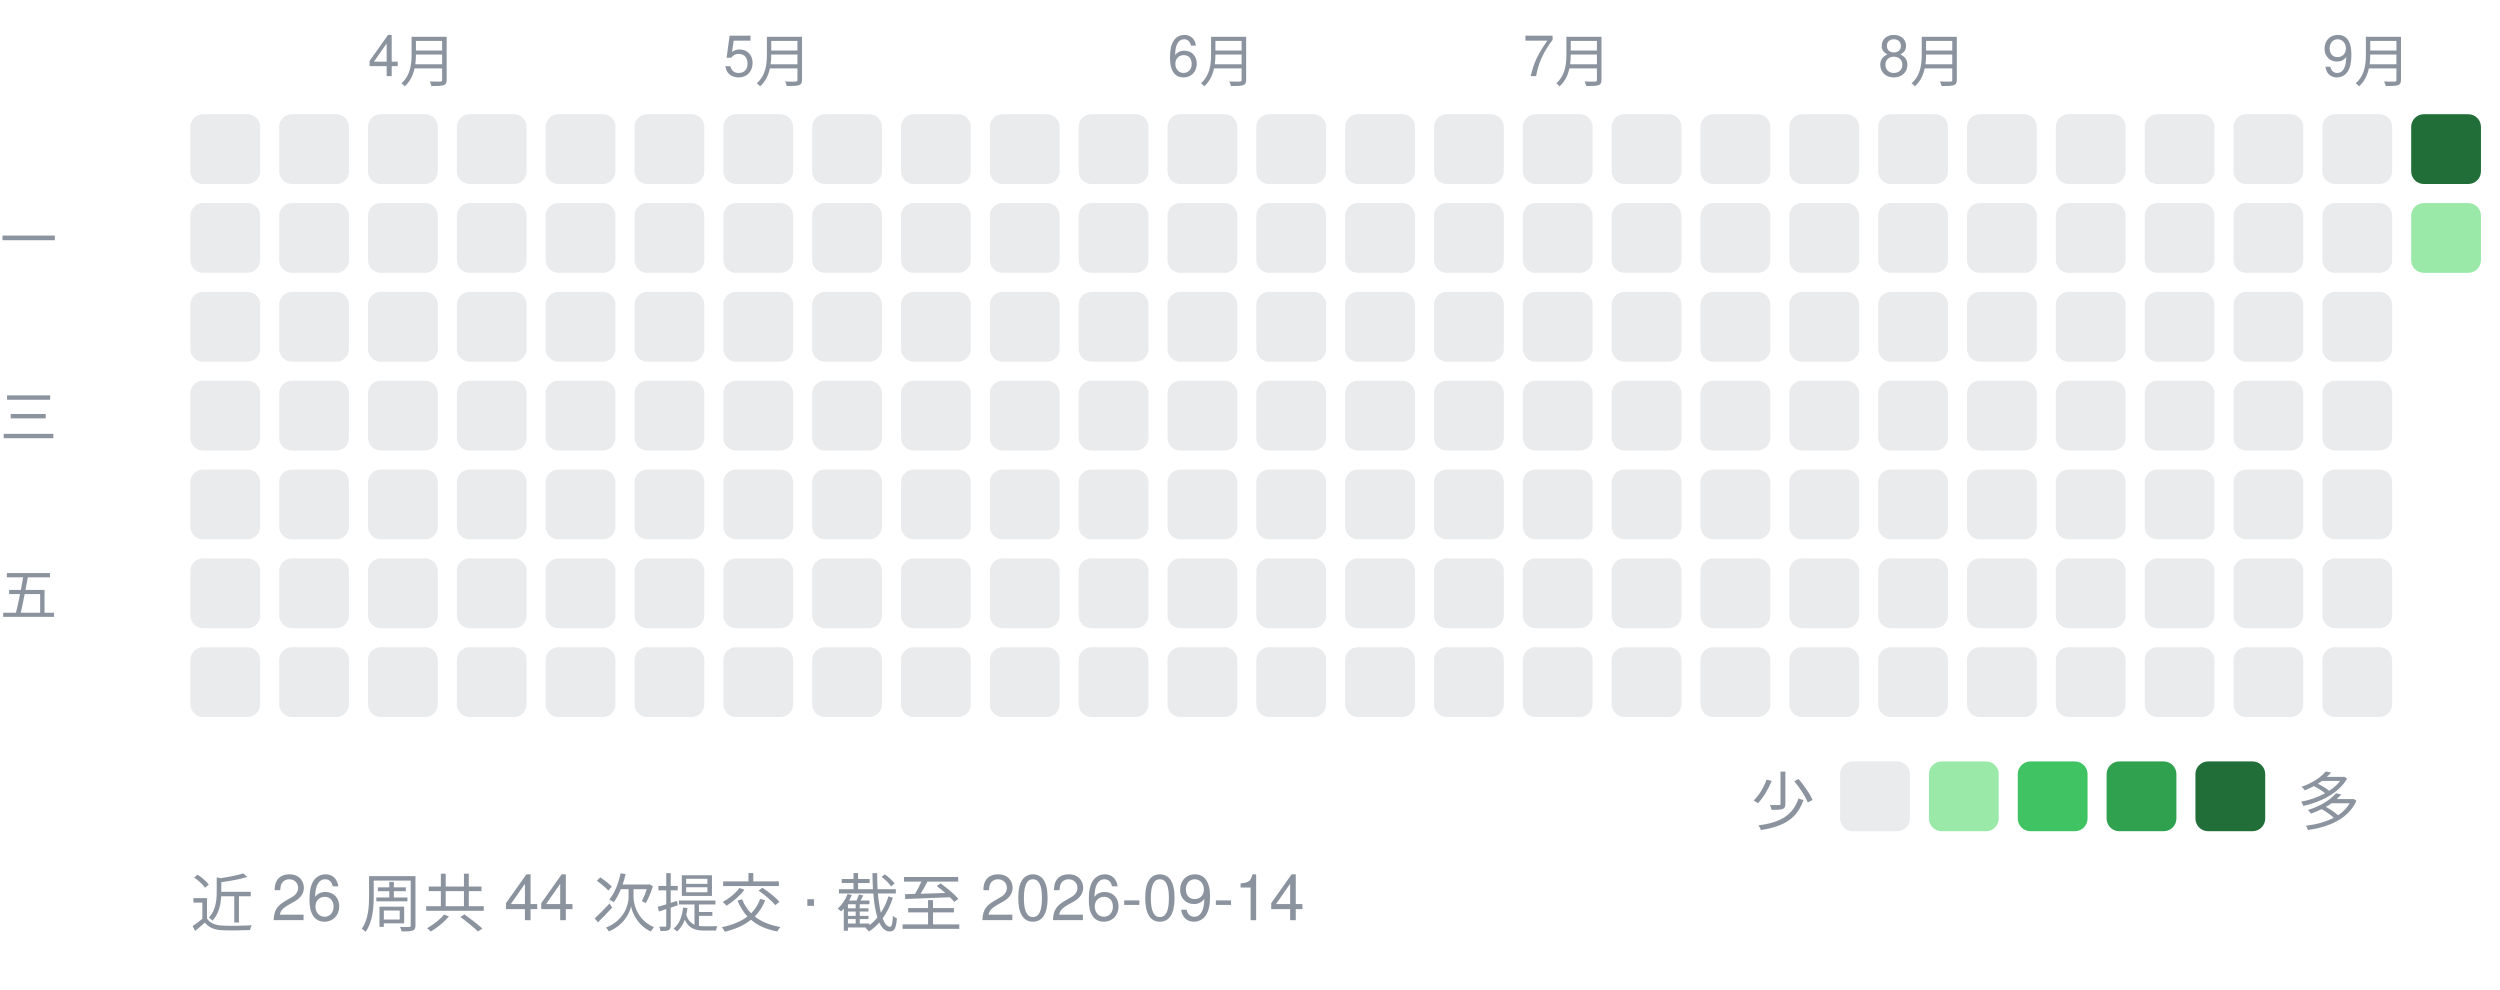
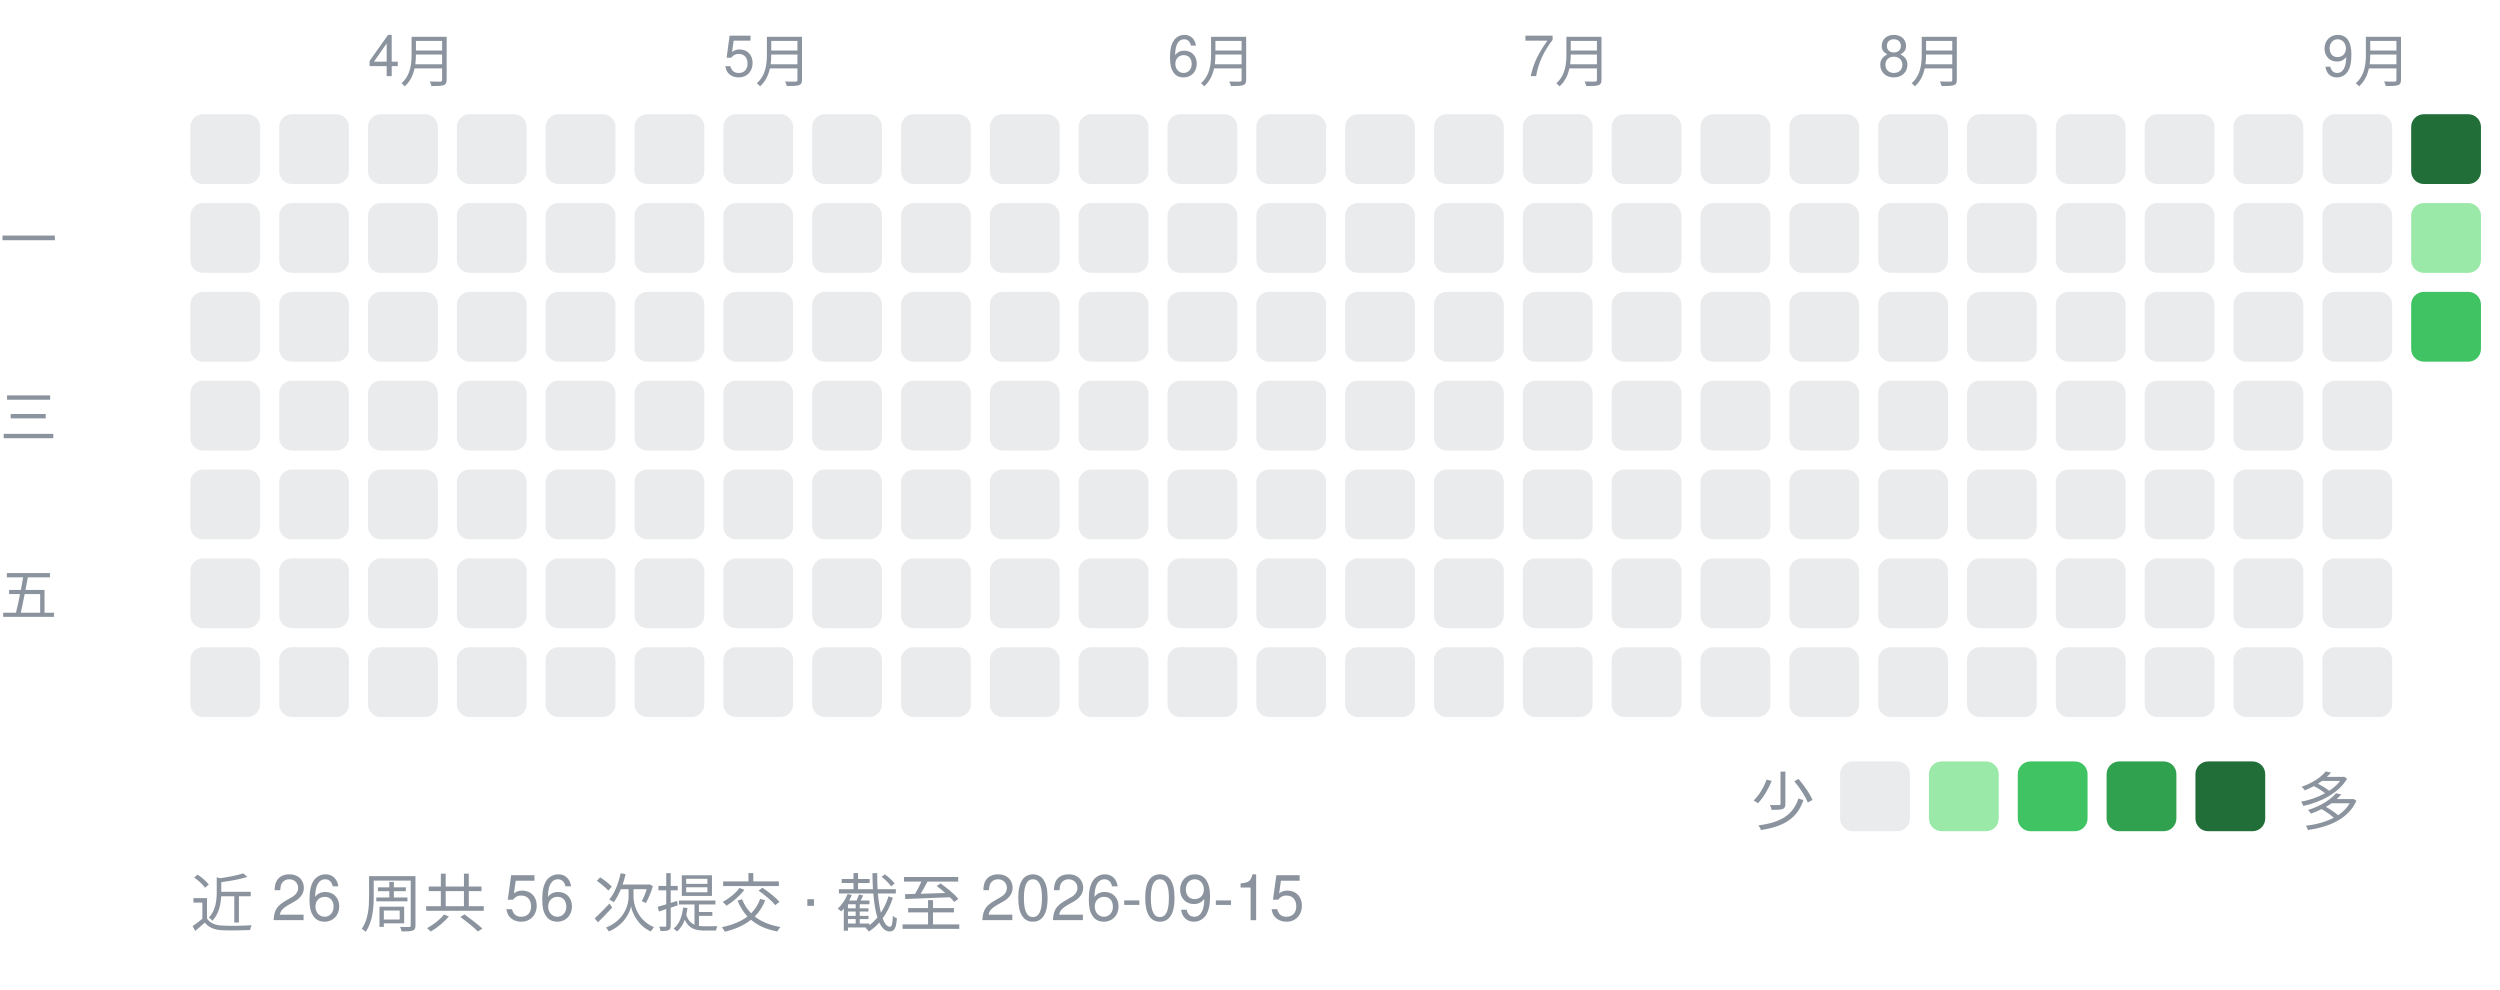
<svg xmlns="http://www.w3.org/2000/svg" width="394" height="156" viewBox="0 0 394 156" role="img">
  <g font-family="-apple-system,BlinkMacSystemFont,Segoe UI,Helvetica,Arial,PingFang SC,sans-serif" font-size="9" fill="#8b949e">
    <text x="58" y="12">4月</text>
    <text x="114" y="12">5月</text>
    <text x="184" y="12">6月</text>
    <text x="240" y="12">7月</text>
    <text x="296" y="12">8月</text>
    <text x="366" y="12">9月</text>
    <text x="0" y="41">一</text>
    <text x="0" y="69">三</text>
    <text x="0" y="97">五</text>
  </g>
  <rect x="30" y="18" width="11" height="11" rx="2" fill="rgba(139,148,158,0.18)" />
  <rect x="30" y="32" width="11" height="11" rx="2" fill="rgba(139,148,158,0.18)" />
  <rect x="30" y="46" width="11" height="11" rx="2" fill="rgba(139,148,158,0.18)" />
  <rect x="30" y="60" width="11" height="11" rx="2" fill="rgba(139,148,158,0.18)" />
  <rect x="30" y="74" width="11" height="11" rx="2" fill="rgba(139,148,158,0.18)" />
  <rect x="30" y="88" width="11" height="11" rx="2" fill="rgba(139,148,158,0.18)" />
  <rect x="30" y="102" width="11" height="11" rx="2" fill="rgba(139,148,158,0.18)" />
  <rect x="44" y="18" width="11" height="11" rx="2" fill="rgba(139,148,158,0.18)" />
  <rect x="44" y="32" width="11" height="11" rx="2" fill="rgba(139,148,158,0.18)" />
  <rect x="44" y="46" width="11" height="11" rx="2" fill="rgba(139,148,158,0.18)" />
  <rect x="44" y="60" width="11" height="11" rx="2" fill="rgba(139,148,158,0.18)" />
  <rect x="44" y="74" width="11" height="11" rx="2" fill="rgba(139,148,158,0.18)" />
  <rect x="44" y="88" width="11" height="11" rx="2" fill="rgba(139,148,158,0.18)" />
  <rect x="44" y="102" width="11" height="11" rx="2" fill="rgba(139,148,158,0.18)" />
  <rect x="58" y="18" width="11" height="11" rx="2" fill="rgba(139,148,158,0.18)" />
  <rect x="58" y="32" width="11" height="11" rx="2" fill="rgba(139,148,158,0.18)" />
  <rect x="58" y="46" width="11" height="11" rx="2" fill="rgba(139,148,158,0.18)" />
  <rect x="58" y="60" width="11" height="11" rx="2" fill="rgba(139,148,158,0.18)" />
  <rect x="58" y="74" width="11" height="11" rx="2" fill="rgba(139,148,158,0.18)" />
  <rect x="58" y="88" width="11" height="11" rx="2" fill="rgba(139,148,158,0.18)" />
  <rect x="58" y="102" width="11" height="11" rx="2" fill="rgba(139,148,158,0.18)" />
  <rect x="72" y="18" width="11" height="11" rx="2" fill="rgba(139,148,158,0.18)" />
  <rect x="72" y="32" width="11" height="11" rx="2" fill="rgba(139,148,158,0.18)" />
  <rect x="72" y="46" width="11" height="11" rx="2" fill="rgba(139,148,158,0.18)" />
  <rect x="72" y="60" width="11" height="11" rx="2" fill="rgba(139,148,158,0.18)" />
  <rect x="72" y="74" width="11" height="11" rx="2" fill="rgba(139,148,158,0.18)" />
  <rect x="72" y="88" width="11" height="11" rx="2" fill="rgba(139,148,158,0.18)" />
  <rect x="72" y="102" width="11" height="11" rx="2" fill="rgba(139,148,158,0.18)" />
  <rect x="86" y="18" width="11" height="11" rx="2" fill="rgba(139,148,158,0.18)" />
  <rect x="86" y="32" width="11" height="11" rx="2" fill="rgba(139,148,158,0.18)" />
  <rect x="86" y="46" width="11" height="11" rx="2" fill="rgba(139,148,158,0.18)" />
  <rect x="86" y="60" width="11" height="11" rx="2" fill="rgba(139,148,158,0.18)" />
  <rect x="86" y="74" width="11" height="11" rx="2" fill="rgba(139,148,158,0.18)" />
  <rect x="86" y="88" width="11" height="11" rx="2" fill="rgba(139,148,158,0.18)" />
  <rect x="86" y="102" width="11" height="11" rx="2" fill="rgba(139,148,158,0.18)" />
  <rect x="100" y="18" width="11" height="11" rx="2" fill="rgba(139,148,158,0.18)" />
  <rect x="100" y="32" width="11" height="11" rx="2" fill="rgba(139,148,158,0.18)" />
  <rect x="100" y="46" width="11" height="11" rx="2" fill="rgba(139,148,158,0.18)" />
  <rect x="100" y="60" width="11" height="11" rx="2" fill="rgba(139,148,158,0.18)" />
  <rect x="100" y="74" width="11" height="11" rx="2" fill="rgba(139,148,158,0.18)" />
  <rect x="100" y="88" width="11" height="11" rx="2" fill="rgba(139,148,158,0.18)" />
  <rect x="100" y="102" width="11" height="11" rx="2" fill="rgba(139,148,158,0.18)" />
  <rect x="114" y="18" width="11" height="11" rx="2" fill="rgba(139,148,158,0.18)" />
  <rect x="114" y="32" width="11" height="11" rx="2" fill="rgba(139,148,158,0.18)" />
  <rect x="114" y="46" width="11" height="11" rx="2" fill="rgba(139,148,158,0.18)" />
  <rect x="114" y="60" width="11" height="11" rx="2" fill="rgba(139,148,158,0.18)" />
  <rect x="114" y="74" width="11" height="11" rx="2" fill="rgba(139,148,158,0.18)" />
  <rect x="114" y="88" width="11" height="11" rx="2" fill="rgba(139,148,158,0.18)" />
  <rect x="114" y="102" width="11" height="11" rx="2" fill="rgba(139,148,158,0.18)" />
  <rect x="128" y="18" width="11" height="11" rx="2" fill="rgba(139,148,158,0.18)" />
  <rect x="128" y="32" width="11" height="11" rx="2" fill="rgba(139,148,158,0.18)" />
  <rect x="128" y="46" width="11" height="11" rx="2" fill="rgba(139,148,158,0.18)" />
  <rect x="128" y="60" width="11" height="11" rx="2" fill="rgba(139,148,158,0.18)" />
  <rect x="128" y="74" width="11" height="11" rx="2" fill="rgba(139,148,158,0.18)" />
  <rect x="128" y="88" width="11" height="11" rx="2" fill="rgba(139,148,158,0.18)" />
  <rect x="128" y="102" width="11" height="11" rx="2" fill="rgba(139,148,158,0.18)" />
  <rect x="142" y="18" width="11" height="11" rx="2" fill="rgba(139,148,158,0.18)" />
  <rect x="142" y="32" width="11" height="11" rx="2" fill="rgba(139,148,158,0.18)" />
  <rect x="142" y="46" width="11" height="11" rx="2" fill="rgba(139,148,158,0.18)" />
  <rect x="142" y="60" width="11" height="11" rx="2" fill="rgba(139,148,158,0.18)" />
  <rect x="142" y="74" width="11" height="11" rx="2" fill="rgba(139,148,158,0.18)" />
  <rect x="142" y="88" width="11" height="11" rx="2" fill="rgba(139,148,158,0.18)" />
  <rect x="142" y="102" width="11" height="11" rx="2" fill="rgba(139,148,158,0.18)" />
  <rect x="156" y="18" width="11" height="11" rx="2" fill="rgba(139,148,158,0.18)" />
  <rect x="156" y="32" width="11" height="11" rx="2" fill="rgba(139,148,158,0.18)" />
  <rect x="156" y="46" width="11" height="11" rx="2" fill="rgba(139,148,158,0.18)" />
  <rect x="156" y="60" width="11" height="11" rx="2" fill="rgba(139,148,158,0.18)" />
  <rect x="156" y="74" width="11" height="11" rx="2" fill="rgba(139,148,158,0.18)" />
  <rect x="156" y="88" width="11" height="11" rx="2" fill="rgba(139,148,158,0.18)" />
  <rect x="156" y="102" width="11" height="11" rx="2" fill="rgba(139,148,158,0.18)" />
  <rect x="170" y="18" width="11" height="11" rx="2" fill="rgba(139,148,158,0.18)" />
  <rect x="170" y="32" width="11" height="11" rx="2" fill="rgba(139,148,158,0.18)" />
  <rect x="170" y="46" width="11" height="11" rx="2" fill="rgba(139,148,158,0.18)" />
  <rect x="170" y="60" width="11" height="11" rx="2" fill="rgba(139,148,158,0.18)" />
  <rect x="170" y="74" width="11" height="11" rx="2" fill="rgba(139,148,158,0.18)" />
  <rect x="170" y="88" width="11" height="11" rx="2" fill="rgba(139,148,158,0.18)" />
  <rect x="170" y="102" width="11" height="11" rx="2" fill="rgba(139,148,158,0.18)" />
  <rect x="184" y="18" width="11" height="11" rx="2" fill="rgba(139,148,158,0.18)" />
  <rect x="184" y="32" width="11" height="11" rx="2" fill="rgba(139,148,158,0.18)" />
  <rect x="184" y="46" width="11" height="11" rx="2" fill="rgba(139,148,158,0.18)" />
  <rect x="184" y="60" width="11" height="11" rx="2" fill="rgba(139,148,158,0.18)" />
  <rect x="184" y="74" width="11" height="11" rx="2" fill="rgba(139,148,158,0.18)" />
  <rect x="184" y="88" width="11" height="11" rx="2" fill="rgba(139,148,158,0.18)" />
  <rect x="184" y="102" width="11" height="11" rx="2" fill="rgba(139,148,158,0.18)" />
  <rect x="198" y="18" width="11" height="11" rx="2" fill="rgba(139,148,158,0.18)" />
  <rect x="198" y="32" width="11" height="11" rx="2" fill="rgba(139,148,158,0.18)" />
  <rect x="198" y="46" width="11" height="11" rx="2" fill="rgba(139,148,158,0.18)" />
  <rect x="198" y="60" width="11" height="11" rx="2" fill="rgba(139,148,158,0.18)" />
  <rect x="198" y="74" width="11" height="11" rx="2" fill="rgba(139,148,158,0.18)" />
  <rect x="198" y="88" width="11" height="11" rx="2" fill="rgba(139,148,158,0.18)" />
  <rect x="198" y="102" width="11" height="11" rx="2" fill="rgba(139,148,158,0.18)" />
  <rect x="212" y="18" width="11" height="11" rx="2" fill="rgba(139,148,158,0.18)" />
  <rect x="212" y="32" width="11" height="11" rx="2" fill="rgba(139,148,158,0.18)" />
  <rect x="212" y="46" width="11" height="11" rx="2" fill="rgba(139,148,158,0.18)" />
  <rect x="212" y="60" width="11" height="11" rx="2" fill="rgba(139,148,158,0.18)" />
  <rect x="212" y="74" width="11" height="11" rx="2" fill="rgba(139,148,158,0.18)" />
  <rect x="212" y="88" width="11" height="11" rx="2" fill="rgba(139,148,158,0.18)" />
  <rect x="212" y="102" width="11" height="11" rx="2" fill="rgba(139,148,158,0.18)" />
  <rect x="226" y="18" width="11" height="11" rx="2" fill="rgba(139,148,158,0.18)" />
  <rect x="226" y="32" width="11" height="11" rx="2" fill="rgba(139,148,158,0.18)" />
  <rect x="226" y="46" width="11" height="11" rx="2" fill="rgba(139,148,158,0.18)" />
  <rect x="226" y="60" width="11" height="11" rx="2" fill="rgba(139,148,158,0.18)" />
  <rect x="226" y="74" width="11" height="11" rx="2" fill="rgba(139,148,158,0.18)" />
  <rect x="226" y="88" width="11" height="11" rx="2" fill="rgba(139,148,158,0.18)" />
  <rect x="226" y="102" width="11" height="11" rx="2" fill="rgba(139,148,158,0.18)" />
  <rect x="240" y="18" width="11" height="11" rx="2" fill="rgba(139,148,158,0.18)" />
  <rect x="240" y="32" width="11" height="11" rx="2" fill="rgba(139,148,158,0.18)" />
  <rect x="240" y="46" width="11" height="11" rx="2" fill="rgba(139,148,158,0.18)" />
  <rect x="240" y="60" width="11" height="11" rx="2" fill="rgba(139,148,158,0.18)" />
  <rect x="240" y="74" width="11" height="11" rx="2" fill="rgba(139,148,158,0.18)" />
  <rect x="240" y="88" width="11" height="11" rx="2" fill="rgba(139,148,158,0.18)" />
  <rect x="240" y="102" width="11" height="11" rx="2" fill="rgba(139,148,158,0.18)" />
  <rect x="254" y="18" width="11" height="11" rx="2" fill="rgba(139,148,158,0.18)" />
  <rect x="254" y="32" width="11" height="11" rx="2" fill="rgba(139,148,158,0.18)" />
  <rect x="254" y="46" width="11" height="11" rx="2" fill="rgba(139,148,158,0.18)" />
  <rect x="254" y="60" width="11" height="11" rx="2" fill="rgba(139,148,158,0.18)" />
  <rect x="254" y="74" width="11" height="11" rx="2" fill="rgba(139,148,158,0.18)" />
  <rect x="254" y="88" width="11" height="11" rx="2" fill="rgba(139,148,158,0.18)" />
  <rect x="254" y="102" width="11" height="11" rx="2" fill="rgba(139,148,158,0.18)" />
  <rect x="268" y="18" width="11" height="11" rx="2" fill="rgba(139,148,158,0.18)" />
  <rect x="268" y="32" width="11" height="11" rx="2" fill="rgba(139,148,158,0.18)" />
  <rect x="268" y="46" width="11" height="11" rx="2" fill="rgba(139,148,158,0.18)" />
  <rect x="268" y="60" width="11" height="11" rx="2" fill="rgba(139,148,158,0.18)" />
  <rect x="268" y="74" width="11" height="11" rx="2" fill="rgba(139,148,158,0.18)" />
  <rect x="268" y="88" width="11" height="11" rx="2" fill="rgba(139,148,158,0.18)" />
  <rect x="268" y="102" width="11" height="11" rx="2" fill="rgba(139,148,158,0.18)" />
  <rect x="282" y="18" width="11" height="11" rx="2" fill="rgba(139,148,158,0.18)" />
  <rect x="282" y="32" width="11" height="11" rx="2" fill="rgba(139,148,158,0.18)" />
  <rect x="282" y="46" width="11" height="11" rx="2" fill="rgba(139,148,158,0.18)" />
  <rect x="282" y="60" width="11" height="11" rx="2" fill="rgba(139,148,158,0.18)" />
  <rect x="282" y="74" width="11" height="11" rx="2" fill="rgba(139,148,158,0.18)" />
  <rect x="282" y="88" width="11" height="11" rx="2" fill="rgba(139,148,158,0.18)" />
  <rect x="282" y="102" width="11" height="11" rx="2" fill="rgba(139,148,158,0.18)" />
  <rect x="296" y="18" width="11" height="11" rx="2" fill="rgba(139,148,158,0.18)" />
  <rect x="296" y="32" width="11" height="11" rx="2" fill="rgba(139,148,158,0.18)" />
  <rect x="296" y="46" width="11" height="11" rx="2" fill="rgba(139,148,158,0.18)" />
  <rect x="296" y="60" width="11" height="11" rx="2" fill="rgba(139,148,158,0.18)" />
  <rect x="296" y="74" width="11" height="11" rx="2" fill="rgba(139,148,158,0.18)" />
  <rect x="296" y="88" width="11" height="11" rx="2" fill="rgba(139,148,158,0.18)" />
  <rect x="296" y="102" width="11" height="11" rx="2" fill="rgba(139,148,158,0.18)" />
  <rect x="310" y="18" width="11" height="11" rx="2" fill="rgba(139,148,158,0.18)" />
  <rect x="310" y="32" width="11" height="11" rx="2" fill="rgba(139,148,158,0.18)" />
  <rect x="310" y="46" width="11" height="11" rx="2" fill="rgba(139,148,158,0.18)" />
  <rect x="310" y="60" width="11" height="11" rx="2" fill="rgba(139,148,158,0.18)" />
  <rect x="310" y="74" width="11" height="11" rx="2" fill="rgba(139,148,158,0.18)" />
  <rect x="310" y="88" width="11" height="11" rx="2" fill="rgba(139,148,158,0.18)" />
  <rect x="310" y="102" width="11" height="11" rx="2" fill="rgba(139,148,158,0.18)" />
  <rect x="324" y="18" width="11" height="11" rx="2" fill="rgba(139,148,158,0.18)" />
  <rect x="324" y="32" width="11" height="11" rx="2" fill="rgba(139,148,158,0.18)" />
  <rect x="324" y="46" width="11" height="11" rx="2" fill="rgba(139,148,158,0.18)" />
  <rect x="324" y="60" width="11" height="11" rx="2" fill="rgba(139,148,158,0.18)" />
  <rect x="324" y="74" width="11" height="11" rx="2" fill="rgba(139,148,158,0.18)" />
  <rect x="324" y="88" width="11" height="11" rx="2" fill="rgba(139,148,158,0.18)" />
  <rect x="324" y="102" width="11" height="11" rx="2" fill="rgba(139,148,158,0.18)" />
  <rect x="338" y="18" width="11" height="11" rx="2" fill="rgba(139,148,158,0.18)" />
  <rect x="338" y="32" width="11" height="11" rx="2" fill="rgba(139,148,158,0.18)" />
  <rect x="338" y="46" width="11" height="11" rx="2" fill="rgba(139,148,158,0.18)" />
  <rect x="338" y="60" width="11" height="11" rx="2" fill="rgba(139,148,158,0.18)" />
  <rect x="338" y="74" width="11" height="11" rx="2" fill="rgba(139,148,158,0.18)" />
  <rect x="338" y="88" width="11" height="11" rx="2" fill="rgba(139,148,158,0.18)" />
  <rect x="338" y="102" width="11" height="11" rx="2" fill="rgba(139,148,158,0.18)" />
  <rect x="352" y="18" width="11" height="11" rx="2" fill="rgba(139,148,158,0.18)" />
  <rect x="352" y="32" width="11" height="11" rx="2" fill="rgba(139,148,158,0.18)" />
  <rect x="352" y="46" width="11" height="11" rx="2" fill="rgba(139,148,158,0.18)" />
  <rect x="352" y="60" width="11" height="11" rx="2" fill="rgba(139,148,158,0.18)" />
  <rect x="352" y="74" width="11" height="11" rx="2" fill="rgba(139,148,158,0.18)" />
  <rect x="352" y="88" width="11" height="11" rx="2" fill="rgba(139,148,158,0.18)" />
  <rect x="352" y="102" width="11" height="11" rx="2" fill="rgba(139,148,158,0.18)" />
  <rect x="366" y="18" width="11" height="11" rx="2" fill="rgba(139,148,158,0.18)" />
  <rect x="366" y="32" width="11" height="11" rx="2" fill="rgba(139,148,158,0.18)" />
  <rect x="366" y="46" width="11" height="11" rx="2" fill="rgba(139,148,158,0.18)" />
  <rect x="366" y="60" width="11" height="11" rx="2" fill="rgba(139,148,158,0.18)" />
  <rect x="366" y="74" width="11" height="11" rx="2" fill="rgba(139,148,158,0.18)" />
  <rect x="366" y="88" width="11" height="11" rx="2" fill="rgba(139,148,158,0.18)" />
  <rect x="366" y="102" width="11" height="11" rx="2" fill="rgba(139,148,158,0.18)" />
  <rect x="380" y="18" width="11" height="11" rx="2" fill="#216e39" />
  <rect x="380" y="32" width="11" height="11" rx="2" fill="#9be9a8" />
+   <rect x="380" y="46" width="11" height="11" rx="2" fill="#40c463" />
  <g font-family="-apple-system,BlinkMacSystemFont,Segoe UI,Helvetica,Arial,PingFang SC,sans-serif" font-size="10" fill="#8b949e">
-     <text x="30" y="146">近 26 周共 44 次提交 · 截至 2026-09-14</text>
+     <text x="30" y="146">近 26 周共 56 次提交 · 截至 2026-09-15</text>
    <text x="286" y="130" text-anchor="end">少</text>
    <rect x="290" y="120" width="11" height="11" rx="2" fill="rgba(139,148,158,0.18)" />
    <rect x="304" y="120" width="11" height="11" rx="2" fill="#9be9a8" />
    <rect x="318" y="120" width="11" height="11" rx="2" fill="#40c463" />
    <rect x="332" y="120" width="11" height="11" rx="2" fill="#30a14e" />
    <rect x="346" y="120" width="11" height="11" rx="2" fill="#216e39" />
    <text x="362" y="130">多</text>
  </g>
</svg>
